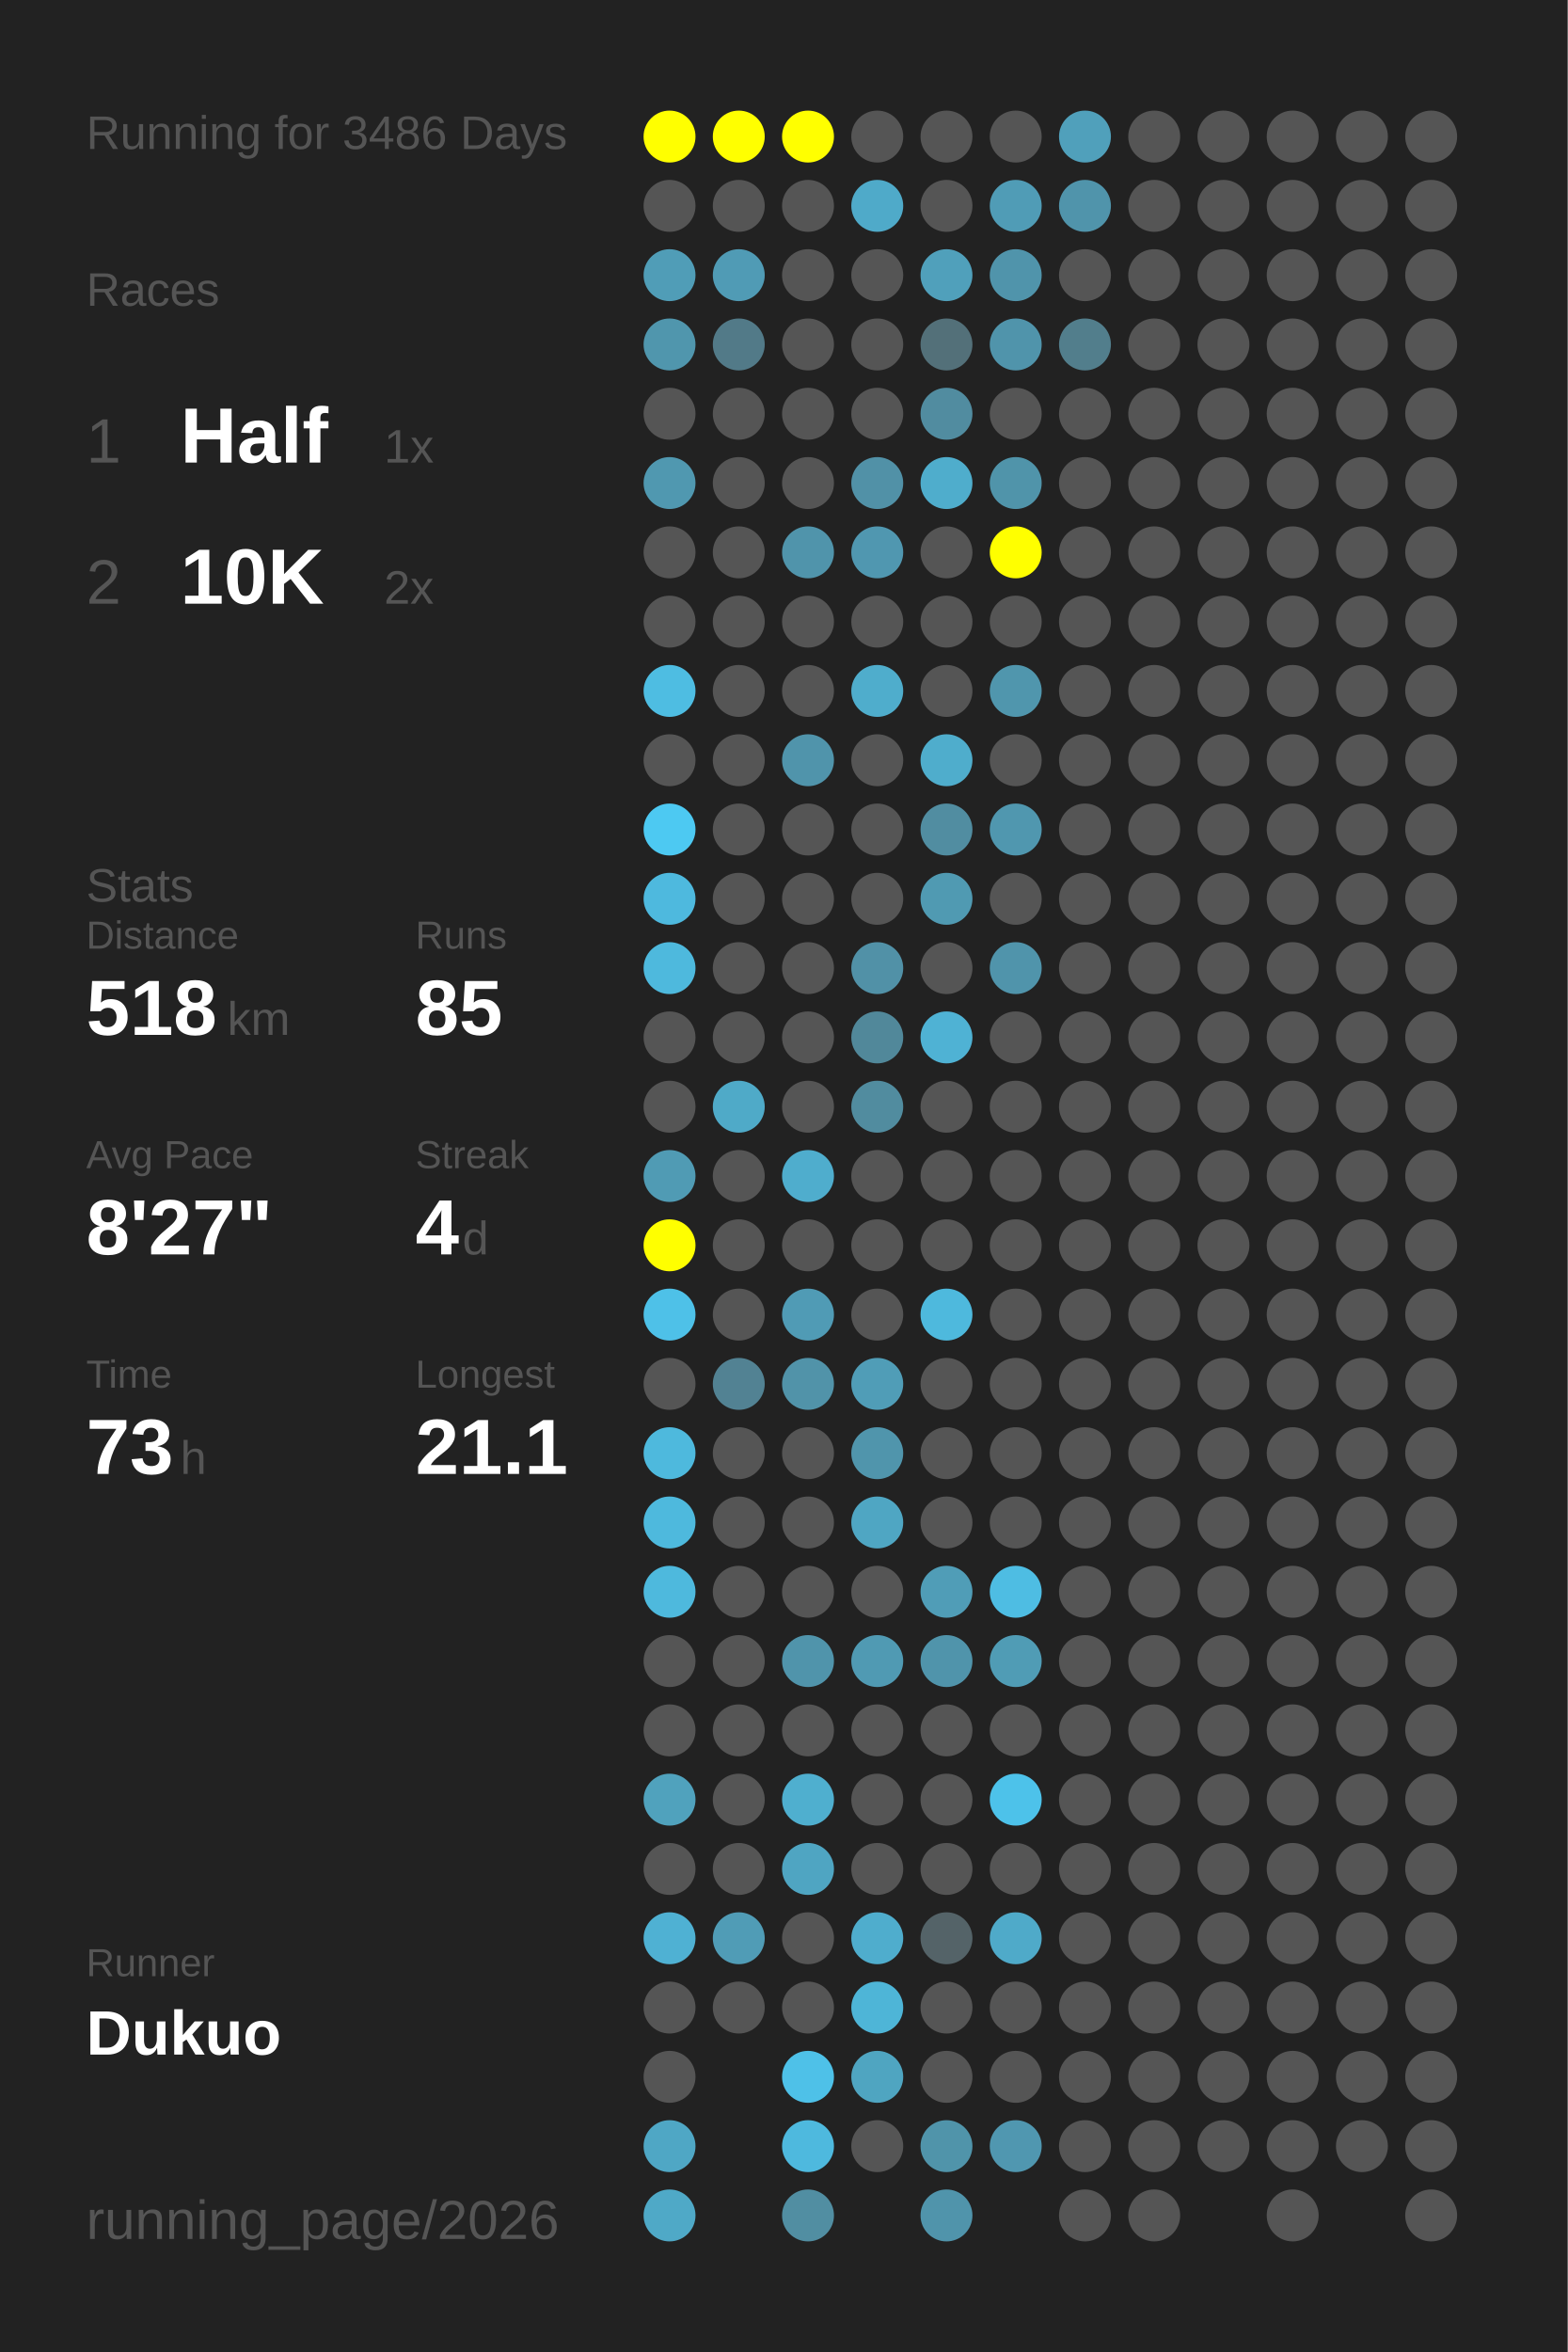
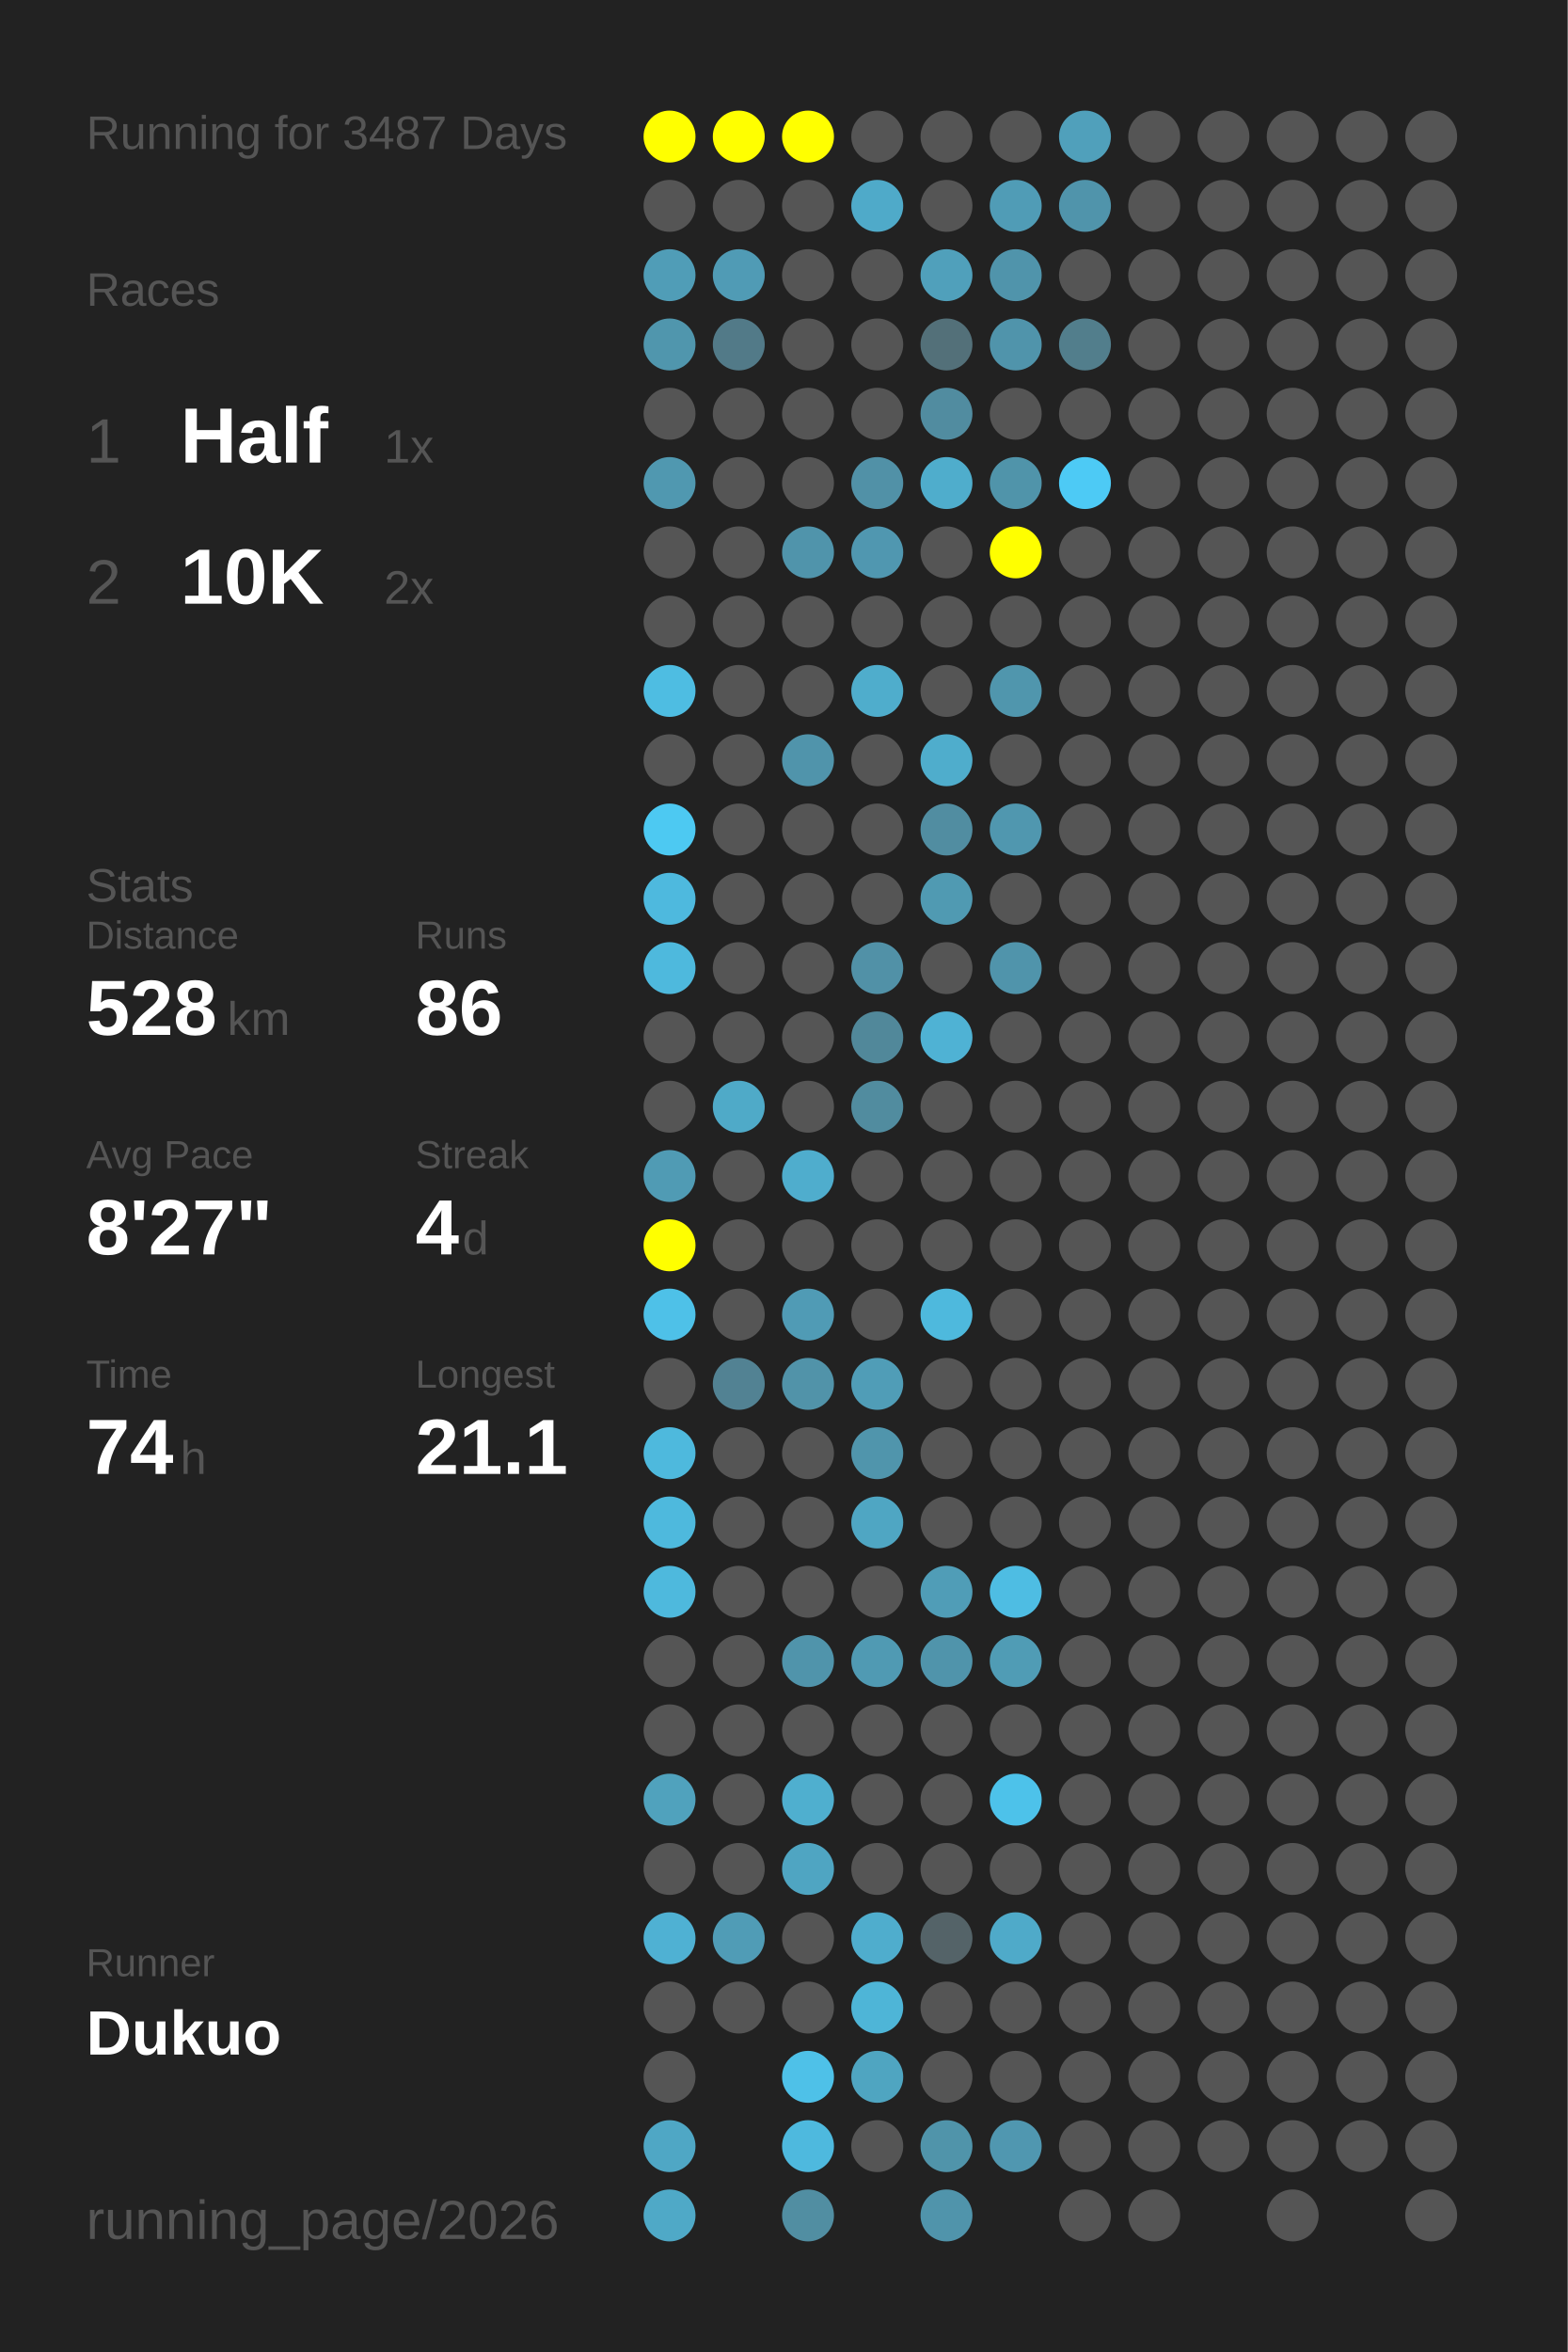
<svg xmlns="http://www.w3.org/2000/svg" baseProfile="full" height="300mm" version="1.1" viewBox="0,0,200,300" width="200mm">
  <defs />
  <rect fill="#222222" height="300" width="200" x="0" y="0" />
-   <text fill="#555555" style="font-size:6px; font-family:Arial;" x="11" y="19">Running for 3486 Days</text>
+   <text fill="#555555" style="font-size:6px; font-family:Arial;" x="11" y="19">Running for 3487 Days</text>
  <text fill="#555555" style="font-size:6px; font-family:Arial;" x="11" y="39">Races</text>
  <text fill="#555555" style="font-size:8px; font-family:Arial;" x="11" y="59">1</text>
  <text fill="#FFFFFF" style="font-size:10px; font-family:Arial; font-weight:bold;" x="23" y="59">Half</text>
  <text fill="#555555" style="font-size:6px; font-family:Arial;" x="49" y="59">1x</text>
  <text fill="#555555" style="font-size:8px; font-family:Arial;" x="11" y="77">2</text>
  <text fill="#FFFFFF" style="font-size:10px; font-family:Arial; font-weight:bold;" x="23" y="77">10K</text>
  <text fill="#555555" style="font-size:6px; font-family:Arial;" x="49" y="77">2x</text>
  <text fill="#555555" style="font-size:6px; font-family:Arial;" x="11" y="115">Stats</text>
  <text fill="#555555" style="font-size:5px; font-family:Arial;" x="11" y="121">Distance</text>
-   <text fill="#FFFFFF" style="font-size:10px; font-family:Arial; font-weight:bold;" x="11" y="132">518</text>
+   <text fill="#FFFFFF" style="font-size:10px; font-family:Arial; font-weight:bold;" x="11" y="132">528</text>
  <text fill="#555555" style="font-size:6px; font-family:Arial;" x="29" y="132">km</text>
  <text fill="#555555" style="font-size:5px; font-family:Arial;" x="53" y="121">Runs</text>
-   <text fill="#FFFFFF" style="font-size:10px; font-family:Arial; font-weight:bold;" x="53" y="132">85</text>
+   <text fill="#FFFFFF" style="font-size:10px; font-family:Arial; font-weight:bold;" x="53" y="132">86</text>
  <text fill="#555555" style="font-size:5px; font-family:Arial;" x="11" y="149">Avg Pace</text>
  <text fill="#FFFFFF" style="font-size:10px; font-family:Arial; font-weight:bold;" x="11" y="160">8'27"</text>
  <text fill="#555555" style="font-size:5px; font-family:Arial;" x="53" y="149">Streak</text>
  <text fill="#FFFFFF" style="font-size:10px; font-family:Arial; font-weight:bold;" x="53" y="160">4</text>
  <text fill="#555555" style="font-size:6px; font-family:Arial;" x="59" y="160">d</text>
  <text fill="#555555" style="font-size:5px; font-family:Arial;" x="11" y="177">Time</text>
-   <text fill="#FFFFFF" style="font-size:10px; font-family:Arial; font-weight:bold;" x="11" y="188">73</text>
+   <text fill="#FFFFFF" style="font-size:10px; font-family:Arial; font-weight:bold;" x="11" y="188">74</text>
  <text fill="#555555" style="font-size:6px; font-family:Arial;" x="23" y="188">h</text>
  <text fill="#555555" style="font-size:5px; font-family:Arial;" x="53" y="177">Longest</text>
  <text fill="#FFFFFF" style="font-size:10px; font-family:Arial; font-weight:bold;" x="53" y="188">21.1</text>
  <text fill="#555555" style="font-size:5px; font-family:Arial;" x="11" y="252.065">Runner</text>
  <text fill="#FFFFFF" style="font-size:8px; font-family:Arial; font-weight:bold;" x="11" y="262.065">Dukuo</text>
  <text fill="#555555" style="font-size:7px; font-family:Arial;" x="11" y="285.581">running_page/2026</text>
  <circle cx="85.417" cy="17.419" fill="#FFFF00" r="3.312" />
  <circle cx="85.417" cy="26.258" fill="#555555" r="3.312" />
  <circle cx="85.417" cy="35.097" fill="#509db7" r="3.312" />
  <circle cx="85.417" cy="43.935" fill="#5096ad" r="3.312" />
  <circle cx="85.417" cy="52.774" fill="#555555" r="3.312" />
  <circle cx="85.417" cy="61.613" fill="#5098b0" r="3.312" />
  <circle cx="85.417" cy="70.452" fill="#555555" r="3.312" />
  <circle cx="85.417" cy="79.29" fill="#555555" r="3.312" />
  <circle cx="85.417" cy="88.129" fill="#4ebde2" r="3.312" />
  <circle cx="85.417" cy="96.968" fill="#555555" r="3.312" />
  <circle cx="85.417" cy="105.806" fill="#4dc9f2" r="3.312" />
  <circle cx="85.417" cy="114.645" fill="#4eb9de" r="3.312" />
  <circle cx="85.417" cy="123.484" fill="#4eb9dd" r="3.312" />
  <circle cx="85.417" cy="132.323" fill="#555555" r="3.312" />
  <circle cx="85.417" cy="141.161" fill="#555555" r="3.312" />
  <circle cx="85.417" cy="150" fill="#509bb4" r="3.312" />
  <circle cx="85.417" cy="158.839" fill="#FFFF00" r="3.312" />
  <circle cx="85.417" cy="167.677" fill="#4ec1e8" r="3.312" />
  <circle cx="85.417" cy="176.516" fill="#555555" r="3.312" />
  <circle cx="85.417" cy="185.355" fill="#4eb9dd" r="3.312" />
  <circle cx="85.417" cy="194.194" fill="#4eb9dd" r="3.312" />
  <circle cx="85.417" cy="203.032" fill="#4eb9dd" r="3.312" />
  <circle cx="85.417" cy="211.871" fill="#555555" r="3.312" />
  <circle cx="85.417" cy="220.71" fill="#555555" r="3.312" />
  <circle cx="85.417" cy="229.548" fill="#50a2bd" r="3.312" />
  <circle cx="85.417" cy="238.387" fill="#555555" r="3.312" />
  <circle cx="85.417" cy="247.226" fill="#4fb1d3" r="3.312" />
  <circle cx="85.417" cy="256.065" fill="#555555" r="3.312" />
  <circle cx="85.417" cy="264.903" fill="#555555" r="3.312" />
  <circle cx="85.417" cy="273.742" fill="#4fa7c5" r="3.312" />
  <circle cx="85.417" cy="282.581" fill="#4fa9c7" r="3.312" />
  <circle cx="94.25" cy="17.419" fill="#FFFF00" r="3.312" />
  <circle cx="94.25" cy="26.258" fill="#555555" r="3.312" />
  <circle cx="94.25" cy="35.097" fill="#509bb5" r="3.312" />
  <circle cx="94.25" cy="43.935" fill="#527a88" r="3.312" />
  <circle cx="94.25" cy="52.774" fill="#555555" r="3.312" />
  <circle cx="94.25" cy="61.613" fill="#555555" r="3.312" />
  <circle cx="94.25" cy="70.452" fill="#555555" r="3.312" />
  <circle cx="94.25" cy="79.29" fill="#555555" r="3.312" />
  <circle cx="94.25" cy="88.129" fill="#555555" r="3.312" />
  <circle cx="94.25" cy="96.968" fill="#555555" r="3.312" />
  <circle cx="94.25" cy="105.806" fill="#555555" r="3.312" />
  <circle cx="94.25" cy="114.645" fill="#555555" r="3.312" />
  <circle cx="94.25" cy="123.484" fill="#555555" r="3.312" />
  <circle cx="94.25" cy="132.323" fill="#555555" r="3.312" />
  <circle cx="94.25" cy="141.161" fill="#4faac8" r="3.312" />
  <circle cx="94.25" cy="150" fill="#555555" r="3.312" />
  <circle cx="94.25" cy="158.839" fill="#555555" r="3.312" />
  <circle cx="94.25" cy="167.677" fill="#555555" r="3.312" />
  <circle cx="94.25" cy="176.516" fill="#528293" r="3.312" />
  <circle cx="94.25" cy="185.355" fill="#555555" r="3.312" />
  <circle cx="94.25" cy="194.194" fill="#555555" r="3.312" />
  <circle cx="94.25" cy="203.032" fill="#555555" r="3.312" />
  <circle cx="94.25" cy="211.871" fill="#555555" r="3.312" />
  <circle cx="94.25" cy="220.71" fill="#555555" r="3.312" />
  <circle cx="94.25" cy="229.548" fill="#555555" r="3.312" />
  <circle cx="94.25" cy="238.387" fill="#555555" r="3.312" />
  <circle cx="94.25" cy="247.226" fill="#509cb6" r="3.312" />
  <circle cx="94.25" cy="256.065" fill="#555555" r="3.312" />
  <circle cx="103.083" cy="17.419" fill="#FFFF00" r="3.312" />
  <circle cx="103.083" cy="26.258" fill="#555555" r="3.312" />
  <circle cx="103.083" cy="35.097" fill="#555555" r="3.312" />
  <circle cx="103.083" cy="43.935" fill="#555555" r="3.312" />
  <circle cx="103.083" cy="52.774" fill="#555555" r="3.312" />
  <circle cx="103.083" cy="61.613" fill="#555555" r="3.312" />
  <circle cx="103.083" cy="70.452" fill="#5094ab" r="3.312" />
  <circle cx="103.083" cy="79.29" fill="#555555" r="3.312" />
  <circle cx="103.083" cy="88.129" fill="#555555" r="3.312" />
  <circle cx="103.083" cy="96.968" fill="#5094ab" r="3.312" />
  <circle cx="103.083" cy="105.806" fill="#555555" r="3.312" />
  <circle cx="103.083" cy="114.645" fill="#555555" r="3.312" />
  <circle cx="103.083" cy="123.484" fill="#555555" r="3.312" />
  <circle cx="103.083" cy="132.323" fill="#555555" r="3.312" />
  <circle cx="103.083" cy="141.161" fill="#555555" r="3.312" />
  <circle cx="103.083" cy="150" fill="#4fadcd" r="3.312" />
  <circle cx="103.083" cy="158.839" fill="#555555" r="3.312" />
  <circle cx="103.083" cy="167.677" fill="#509bb5" r="3.312" />
  <circle cx="103.083" cy="176.516" fill="#5193a9" r="3.312" />
  <circle cx="103.083" cy="185.355" fill="#555555" r="3.312" />
  <circle cx="103.083" cy="194.194" fill="#555555" r="3.312" />
  <circle cx="103.083" cy="203.032" fill="#555555" r="3.312" />
  <circle cx="103.083" cy="211.871" fill="#5094ab" r="3.312" />
  <circle cx="103.083" cy="220.71" fill="#555555" r="3.312" />
  <circle cx="103.083" cy="229.548" fill="#4fafcf" r="3.312" />
  <circle cx="103.083" cy="238.387" fill="#4fa5c2" r="3.312" />
  <circle cx="103.083" cy="247.226" fill="#555555" r="3.312" />
  <circle cx="103.083" cy="256.065" fill="#555555" r="3.312" />
  <circle cx="103.083" cy="264.903" fill="#4ec1e8" r="3.312" />
  <circle cx="103.083" cy="273.742" fill="#4eb9de" r="3.312" />
  <circle cx="103.083" cy="282.581" fill="#518ea2" r="3.312" />
  <circle cx="111.917" cy="17.419" fill="#555555" r="3.312" />
  <circle cx="111.917" cy="26.258" fill="#4faac9" r="3.312" />
  <circle cx="111.917" cy="35.097" fill="#555555" r="3.312" />
  <circle cx="111.917" cy="43.935" fill="#555555" r="3.312" />
  <circle cx="111.917" cy="52.774" fill="#555555" r="3.312" />
  <circle cx="111.917" cy="61.613" fill="#5191a7" r="3.312" />
  <circle cx="111.917" cy="70.452" fill="#5097b0" r="3.312" />
  <circle cx="111.917" cy="79.29" fill="#555555" r="3.312" />
  <circle cx="111.917" cy="88.129" fill="#4fadcc" r="3.312" />
  <circle cx="111.917" cy="96.968" fill="#555555" r="3.312" />
  <circle cx="111.917" cy="105.806" fill="#555555" r="3.312" />
  <circle cx="111.917" cy="114.645" fill="#555555" r="3.312" />
  <circle cx="111.917" cy="123.484" fill="#5191a7" r="3.312" />
  <circle cx="111.917" cy="132.323" fill="#51889a" r="3.312" />
  <circle cx="111.917" cy="141.161" fill="#518c9f" r="3.312" />
  <circle cx="111.917" cy="150" fill="#555555" r="3.312" />
  <circle cx="111.917" cy="158.839" fill="#555555" r="3.312" />
  <circle cx="111.917" cy="167.677" fill="#555555" r="3.312" />
  <circle cx="111.917" cy="176.516" fill="#509db7" r="3.312" />
  <circle cx="111.917" cy="185.355" fill="#5095ac" r="3.312" />
  <circle cx="111.917" cy="194.194" fill="#4fa6c3" r="3.312" />
  <circle cx="111.917" cy="203.032" fill="#555555" r="3.312" />
  <circle cx="111.917" cy="211.871" fill="#509ab3" r="3.312" />
  <circle cx="111.917" cy="220.71" fill="#555555" r="3.312" />
  <circle cx="111.917" cy="229.548" fill="#555555" r="3.312" />
  <circle cx="111.917" cy="238.387" fill="#555555" r="3.312" />
  <circle cx="111.917" cy="247.226" fill="#4fadcd" r="3.312" />
  <circle cx="111.917" cy="256.065" fill="#4eb5d7" r="3.312" />
  <circle cx="111.917" cy="264.903" fill="#4fa5c1" r="3.312" />
  <circle cx="111.917" cy="273.742" fill="#555555" r="3.312" />
  <circle cx="120.75" cy="17.419" fill="#555555" r="3.312" />
  <circle cx="120.75" cy="26.258" fill="#555555" r="3.312" />
  <circle cx="120.75" cy="35.097" fill="#50a0bb" r="3.312" />
  <circle cx="120.75" cy="43.935" fill="#537079" r="3.312" />
  <circle cx="120.75" cy="52.774" fill="#518ca0" r="3.312" />
  <circle cx="120.75" cy="61.613" fill="#4fadcc" r="3.312" />
  <circle cx="120.75" cy="70.452" fill="#555555" r="3.312" />
  <circle cx="120.75" cy="79.29" fill="#555555" r="3.312" />
  <circle cx="120.75" cy="88.129" fill="#555555" r="3.312" />
  <circle cx="120.75" cy="96.968" fill="#4fadcc" r="3.312" />
  <circle cx="120.75" cy="105.806" fill="#518da1" r="3.312" />
  <circle cx="120.75" cy="114.645" fill="#509ab2" r="3.312" />
  <circle cx="120.75" cy="123.484" fill="#555555" r="3.312" />
  <circle cx="120.75" cy="132.323" fill="#4fb2d4" r="3.312" />
  <circle cx="120.75" cy="141.161" fill="#555555" r="3.312" />
  <circle cx="120.75" cy="150" fill="#555555" r="3.312" />
  <circle cx="120.75" cy="158.839" fill="#555555" r="3.312" />
  <circle cx="120.75" cy="167.677" fill="#4eb9dd" r="3.312" />
  <circle cx="120.75" cy="176.516" fill="#555555" r="3.312" />
  <circle cx="120.75" cy="185.355" fill="#555555" r="3.312" />
  <circle cx="120.75" cy="194.194" fill="#555555" r="3.312" />
  <circle cx="120.75" cy="203.032" fill="#509db7" r="3.312" />
  <circle cx="120.75" cy="211.871" fill="#5094ab" r="3.312" />
  <circle cx="120.75" cy="220.71" fill="#555555" r="3.312" />
  <circle cx="120.75" cy="229.548" fill="#555555" r="3.312" />
  <circle cx="120.75" cy="238.387" fill="#555555" r="3.312" />
  <circle cx="120.75" cy="247.226" fill="#546368" r="3.312" />
  <circle cx="120.75" cy="256.065" fill="#555555" r="3.312" />
  <circle cx="120.75" cy="264.903" fill="#555555" r="3.312" />
  <circle cx="120.75" cy="273.742" fill="#5094aa" r="3.312" />
  <circle cx="120.75" cy="282.581" fill="#5094ab" r="3.312" />
  <circle cx="129.583" cy="17.419" fill="#555555" r="3.312" />
  <circle cx="129.583" cy="26.258" fill="#509cb6" r="3.312" />
  <circle cx="129.583" cy="35.097" fill="#5094ab" r="3.312" />
  <circle cx="129.583" cy="43.935" fill="#5094ab" r="3.312" />
  <circle cx="129.583" cy="52.774" fill="#555555" r="3.312" />
  <circle cx="129.583" cy="61.613" fill="#5094aa" r="3.312" />
  <circle cx="129.583" cy="70.452" fill="#FFFF00" r="3.312" />
  <circle cx="129.583" cy="79.29" fill="#555555" r="3.312" />
  <circle cx="129.583" cy="88.129" fill="#5096ad" r="3.312" />
  <circle cx="129.583" cy="96.968" fill="#555555" r="3.312" />
  <circle cx="129.583" cy="105.806" fill="#5097af" r="3.312" />
  <circle cx="129.583" cy="114.645" fill="#555555" r="3.312" />
  <circle cx="129.583" cy="123.484" fill="#5094ab" r="3.312" />
  <circle cx="129.583" cy="132.323" fill="#555555" r="3.312" />
  <circle cx="129.583" cy="141.161" fill="#555555" r="3.312" />
  <circle cx="129.583" cy="150" fill="#555555" r="3.312" />
  <circle cx="129.583" cy="158.839" fill="#555555" r="3.312" />
  <circle cx="129.583" cy="167.677" fill="#555555" r="3.312" />
  <circle cx="129.583" cy="176.516" fill="#555555" r="3.312" />
  <circle cx="129.583" cy="185.355" fill="#555555" r="3.312" />
  <circle cx="129.583" cy="194.194" fill="#555555" r="3.312" />
  <circle cx="129.583" cy="203.032" fill="#4ebde3" r="3.312" />
  <circle cx="129.583" cy="211.871" fill="#509cb5" r="3.312" />
  <circle cx="129.583" cy="220.71" fill="#555555" r="3.312" />
  <circle cx="129.583" cy="229.548" fill="#4dc2ea" r="3.312" />
  <circle cx="129.583" cy="238.387" fill="#555555" r="3.312" />
  <circle cx="129.583" cy="247.226" fill="#4faac9" r="3.312" />
  <circle cx="129.583" cy="256.065" fill="#555555" r="3.312" />
  <circle cx="129.583" cy="264.903" fill="#555555" r="3.312" />
  <circle cx="129.583" cy="273.742" fill="#5097b0" r="3.312" />
  <circle cx="138.417" cy="17.419" fill="#50a0bb" r="3.312" />
  <circle cx="138.417" cy="26.258" fill="#5094ab" r="3.312" />
  <circle cx="138.417" cy="35.097" fill="#555555" r="3.312" />
  <circle cx="138.417" cy="43.935" fill="#527e8c" r="3.312" />
  <circle cx="138.417" cy="52.774" fill="#555555" r="3.312" />
-   <circle cx="138.417" cy="61.613" fill="#555555" r="3.312" />
+   <circle cx="138.417" cy="61.613" fill="#4dcaf5" r="3.312" />
  <circle cx="138.417" cy="70.452" fill="#555555" r="3.312" />
  <circle cx="138.417" cy="79.29" fill="#555555" r="3.312" />
  <circle cx="138.417" cy="88.129" fill="#555555" r="3.312" />
  <circle cx="138.417" cy="96.968" fill="#555555" r="3.312" />
  <circle cx="138.417" cy="105.806" fill="#555555" r="3.312" />
  <circle cx="138.417" cy="114.645" fill="#555555" r="3.312" />
  <circle cx="138.417" cy="123.484" fill="#555555" r="3.312" />
  <circle cx="138.417" cy="132.323" fill="#555555" r="3.312" />
  <circle cx="138.417" cy="141.161" fill="#555555" r="3.312" />
  <circle cx="138.417" cy="150" fill="#555555" r="3.312" />
  <circle cx="138.417" cy="158.839" fill="#555555" r="3.312" />
  <circle cx="138.417" cy="167.677" fill="#555555" r="3.312" />
  <circle cx="138.417" cy="176.516" fill="#555555" r="3.312" />
  <circle cx="138.417" cy="185.355" fill="#555555" r="3.312" />
  <circle cx="138.417" cy="194.194" fill="#555555" r="3.312" />
  <circle cx="138.417" cy="203.032" fill="#555555" r="3.312" />
  <circle cx="138.417" cy="211.871" fill="#555555" r="3.312" />
  <circle cx="138.417" cy="220.71" fill="#555555" r="3.312" />
  <circle cx="138.417" cy="229.548" fill="#555555" r="3.312" />
  <circle cx="138.417" cy="238.387" fill="#555555" r="3.312" />
  <circle cx="138.417" cy="247.226" fill="#555555" r="3.312" />
  <circle cx="138.417" cy="256.065" fill="#555555" r="3.312" />
  <circle cx="138.417" cy="264.903" fill="#555555" r="3.312" />
  <circle cx="138.417" cy="273.742" fill="#555555" r="3.312" />
  <circle cx="138.417" cy="282.581" fill="#555555" r="3.312" />
  <circle cx="147.25" cy="17.419" fill="#555555" r="3.312" />
  <circle cx="147.25" cy="26.258" fill="#555555" r="3.312" />
  <circle cx="147.25" cy="35.097" fill="#555555" r="3.312" />
  <circle cx="147.25" cy="43.935" fill="#555555" r="3.312" />
  <circle cx="147.25" cy="52.774" fill="#555555" r="3.312" />
  <circle cx="147.25" cy="61.613" fill="#555555" r="3.312" />
  <circle cx="147.25" cy="70.452" fill="#555555" r="3.312" />
  <circle cx="147.25" cy="79.29" fill="#555555" r="3.312" />
  <circle cx="147.25" cy="88.129" fill="#555555" r="3.312" />
  <circle cx="147.25" cy="96.968" fill="#555555" r="3.312" />
  <circle cx="147.25" cy="105.806" fill="#555555" r="3.312" />
  <circle cx="147.25" cy="114.645" fill="#555555" r="3.312" />
  <circle cx="147.25" cy="123.484" fill="#555555" r="3.312" />
  <circle cx="147.25" cy="132.323" fill="#555555" r="3.312" />
  <circle cx="147.25" cy="141.161" fill="#555555" r="3.312" />
  <circle cx="147.25" cy="150" fill="#555555" r="3.312" />
  <circle cx="147.25" cy="158.839" fill="#555555" r="3.312" />
  <circle cx="147.25" cy="167.677" fill="#555555" r="3.312" />
  <circle cx="147.25" cy="176.516" fill="#555555" r="3.312" />
  <circle cx="147.25" cy="185.355" fill="#555555" r="3.312" />
  <circle cx="147.25" cy="194.194" fill="#555555" r="3.312" />
  <circle cx="147.25" cy="203.032" fill="#555555" r="3.312" />
  <circle cx="147.25" cy="211.871" fill="#555555" r="3.312" />
  <circle cx="147.25" cy="220.71" fill="#555555" r="3.312" />
  <circle cx="147.25" cy="229.548" fill="#555555" r="3.312" />
  <circle cx="147.25" cy="238.387" fill="#555555" r="3.312" />
  <circle cx="147.25" cy="247.226" fill="#555555" r="3.312" />
  <circle cx="147.25" cy="256.065" fill="#555555" r="3.312" />
  <circle cx="147.25" cy="264.903" fill="#555555" r="3.312" />
  <circle cx="147.25" cy="273.742" fill="#555555" r="3.312" />
  <circle cx="147.25" cy="282.581" fill="#555555" r="3.312" />
  <circle cx="156.083" cy="17.419" fill="#555555" r="3.312" />
  <circle cx="156.083" cy="26.258" fill="#555555" r="3.312" />
  <circle cx="156.083" cy="35.097" fill="#555555" r="3.312" />
  <circle cx="156.083" cy="43.935" fill="#555555" r="3.312" />
  <circle cx="156.083" cy="52.774" fill="#555555" r="3.312" />
  <circle cx="156.083" cy="61.613" fill="#555555" r="3.312" />
  <circle cx="156.083" cy="70.452" fill="#555555" r="3.312" />
  <circle cx="156.083" cy="79.29" fill="#555555" r="3.312" />
  <circle cx="156.083" cy="88.129" fill="#555555" r="3.312" />
  <circle cx="156.083" cy="96.968" fill="#555555" r="3.312" />
  <circle cx="156.083" cy="105.806" fill="#555555" r="3.312" />
  <circle cx="156.083" cy="114.645" fill="#555555" r="3.312" />
  <circle cx="156.083" cy="123.484" fill="#555555" r="3.312" />
  <circle cx="156.083" cy="132.323" fill="#555555" r="3.312" />
  <circle cx="156.083" cy="141.161" fill="#555555" r="3.312" />
  <circle cx="156.083" cy="150" fill="#555555" r="3.312" />
  <circle cx="156.083" cy="158.839" fill="#555555" r="3.312" />
  <circle cx="156.083" cy="167.677" fill="#555555" r="3.312" />
  <circle cx="156.083" cy="176.516" fill="#555555" r="3.312" />
  <circle cx="156.083" cy="185.355" fill="#555555" r="3.312" />
  <circle cx="156.083" cy="194.194" fill="#555555" r="3.312" />
  <circle cx="156.083" cy="203.032" fill="#555555" r="3.312" />
  <circle cx="156.083" cy="211.871" fill="#555555" r="3.312" />
  <circle cx="156.083" cy="220.71" fill="#555555" r="3.312" />
  <circle cx="156.083" cy="229.548" fill="#555555" r="3.312" />
  <circle cx="156.083" cy="238.387" fill="#555555" r="3.312" />
  <circle cx="156.083" cy="247.226" fill="#555555" r="3.312" />
  <circle cx="156.083" cy="256.065" fill="#555555" r="3.312" />
  <circle cx="156.083" cy="264.903" fill="#555555" r="3.312" />
  <circle cx="156.083" cy="273.742" fill="#555555" r="3.312" />
  <circle cx="164.917" cy="17.419" fill="#555555" r="3.312" />
  <circle cx="164.917" cy="26.258" fill="#555555" r="3.312" />
  <circle cx="164.917" cy="35.097" fill="#555555" r="3.312" />
  <circle cx="164.917" cy="43.935" fill="#555555" r="3.312" />
  <circle cx="164.917" cy="52.774" fill="#555555" r="3.312" />
  <circle cx="164.917" cy="61.613" fill="#555555" r="3.312" />
  <circle cx="164.917" cy="70.452" fill="#555555" r="3.312" />
  <circle cx="164.917" cy="79.29" fill="#555555" r="3.312" />
  <circle cx="164.917" cy="88.129" fill="#555555" r="3.312" />
  <circle cx="164.917" cy="96.968" fill="#555555" r="3.312" />
  <circle cx="164.917" cy="105.806" fill="#555555" r="3.312" />
  <circle cx="164.917" cy="114.645" fill="#555555" r="3.312" />
  <circle cx="164.917" cy="123.484" fill="#555555" r="3.312" />
  <circle cx="164.917" cy="132.323" fill="#555555" r="3.312" />
  <circle cx="164.917" cy="141.161" fill="#555555" r="3.312" />
  <circle cx="164.917" cy="150" fill="#555555" r="3.312" />
  <circle cx="164.917" cy="158.839" fill="#555555" r="3.312" />
  <circle cx="164.917" cy="167.677" fill="#555555" r="3.312" />
  <circle cx="164.917" cy="176.516" fill="#555555" r="3.312" />
  <circle cx="164.917" cy="185.355" fill="#555555" r="3.312" />
  <circle cx="164.917" cy="194.194" fill="#555555" r="3.312" />
  <circle cx="164.917" cy="203.032" fill="#555555" r="3.312" />
  <circle cx="164.917" cy="211.871" fill="#555555" r="3.312" />
  <circle cx="164.917" cy="220.71" fill="#555555" r="3.312" />
  <circle cx="164.917" cy="229.548" fill="#555555" r="3.312" />
  <circle cx="164.917" cy="238.387" fill="#555555" r="3.312" />
  <circle cx="164.917" cy="247.226" fill="#555555" r="3.312" />
  <circle cx="164.917" cy="256.065" fill="#555555" r="3.312" />
  <circle cx="164.917" cy="264.903" fill="#555555" r="3.312" />
  <circle cx="164.917" cy="273.742" fill="#555555" r="3.312" />
  <circle cx="164.917" cy="282.581" fill="#555555" r="3.312" />
  <circle cx="173.75" cy="17.419" fill="#555555" r="3.312" />
  <circle cx="173.75" cy="26.258" fill="#555555" r="3.312" />
  <circle cx="173.75" cy="35.097" fill="#555555" r="3.312" />
  <circle cx="173.75" cy="43.935" fill="#555555" r="3.312" />
  <circle cx="173.75" cy="52.774" fill="#555555" r="3.312" />
  <circle cx="173.75" cy="61.613" fill="#555555" r="3.312" />
  <circle cx="173.75" cy="70.452" fill="#555555" r="3.312" />
  <circle cx="173.75" cy="79.29" fill="#555555" r="3.312" />
  <circle cx="173.75" cy="88.129" fill="#555555" r="3.312" />
  <circle cx="173.75" cy="96.968" fill="#555555" r="3.312" />
  <circle cx="173.75" cy="105.806" fill="#555555" r="3.312" />
  <circle cx="173.75" cy="114.645" fill="#555555" r="3.312" />
  <circle cx="173.75" cy="123.484" fill="#555555" r="3.312" />
  <circle cx="173.75" cy="132.323" fill="#555555" r="3.312" />
  <circle cx="173.75" cy="141.161" fill="#555555" r="3.312" />
  <circle cx="173.75" cy="150" fill="#555555" r="3.312" />
  <circle cx="173.75" cy="158.839" fill="#555555" r="3.312" />
  <circle cx="173.75" cy="167.677" fill="#555555" r="3.312" />
  <circle cx="173.75" cy="176.516" fill="#555555" r="3.312" />
  <circle cx="173.75" cy="185.355" fill="#555555" r="3.312" />
  <circle cx="173.75" cy="194.194" fill="#555555" r="3.312" />
  <circle cx="173.75" cy="203.032" fill="#555555" r="3.312" />
  <circle cx="173.75" cy="211.871" fill="#555555" r="3.312" />
  <circle cx="173.75" cy="220.71" fill="#555555" r="3.312" />
  <circle cx="173.75" cy="229.548" fill="#555555" r="3.312" />
  <circle cx="173.75" cy="238.387" fill="#555555" r="3.312" />
  <circle cx="173.75" cy="247.226" fill="#555555" r="3.312" />
  <circle cx="173.75" cy="256.065" fill="#555555" r="3.312" />
  <circle cx="173.75" cy="264.903" fill="#555555" r="3.312" />
  <circle cx="173.75" cy="273.742" fill="#555555" r="3.312" />
  <circle cx="182.583" cy="17.419" fill="#555555" r="3.312" />
  <circle cx="182.583" cy="26.258" fill="#555555" r="3.312" />
  <circle cx="182.583" cy="35.097" fill="#555555" r="3.312" />
  <circle cx="182.583" cy="43.935" fill="#555555" r="3.312" />
  <circle cx="182.583" cy="52.774" fill="#555555" r="3.312" />
  <circle cx="182.583" cy="61.613" fill="#555555" r="3.312" />
  <circle cx="182.583" cy="70.452" fill="#555555" r="3.312" />
  <circle cx="182.583" cy="79.29" fill="#555555" r="3.312" />
  <circle cx="182.583" cy="88.129" fill="#555555" r="3.312" />
  <circle cx="182.583" cy="96.968" fill="#555555" r="3.312" />
  <circle cx="182.583" cy="105.806" fill="#555555" r="3.312" />
  <circle cx="182.583" cy="114.645" fill="#555555" r="3.312" />
  <circle cx="182.583" cy="123.484" fill="#555555" r="3.312" />
  <circle cx="182.583" cy="132.323" fill="#555555" r="3.312" />
  <circle cx="182.583" cy="141.161" fill="#555555" r="3.312" />
  <circle cx="182.583" cy="150" fill="#555555" r="3.312" />
  <circle cx="182.583" cy="158.839" fill="#555555" r="3.312" />
  <circle cx="182.583" cy="167.677" fill="#555555" r="3.312" />
  <circle cx="182.583" cy="176.516" fill="#555555" r="3.312" />
  <circle cx="182.583" cy="185.355" fill="#555555" r="3.312" />
  <circle cx="182.583" cy="194.194" fill="#555555" r="3.312" />
  <circle cx="182.583" cy="203.032" fill="#555555" r="3.312" />
  <circle cx="182.583" cy="211.871" fill="#555555" r="3.312" />
  <circle cx="182.583" cy="220.71" fill="#555555" r="3.312" />
  <circle cx="182.583" cy="229.548" fill="#555555" r="3.312" />
  <circle cx="182.583" cy="238.387" fill="#555555" r="3.312" />
  <circle cx="182.583" cy="247.226" fill="#555555" r="3.312" />
  <circle cx="182.583" cy="256.065" fill="#555555" r="3.312" />
  <circle cx="182.583" cy="264.903" fill="#555555" r="3.312" />
  <circle cx="182.583" cy="273.742" fill="#555555" r="3.312" />
  <circle cx="182.583" cy="282.581" fill="#555555" r="3.312" />
</svg>
